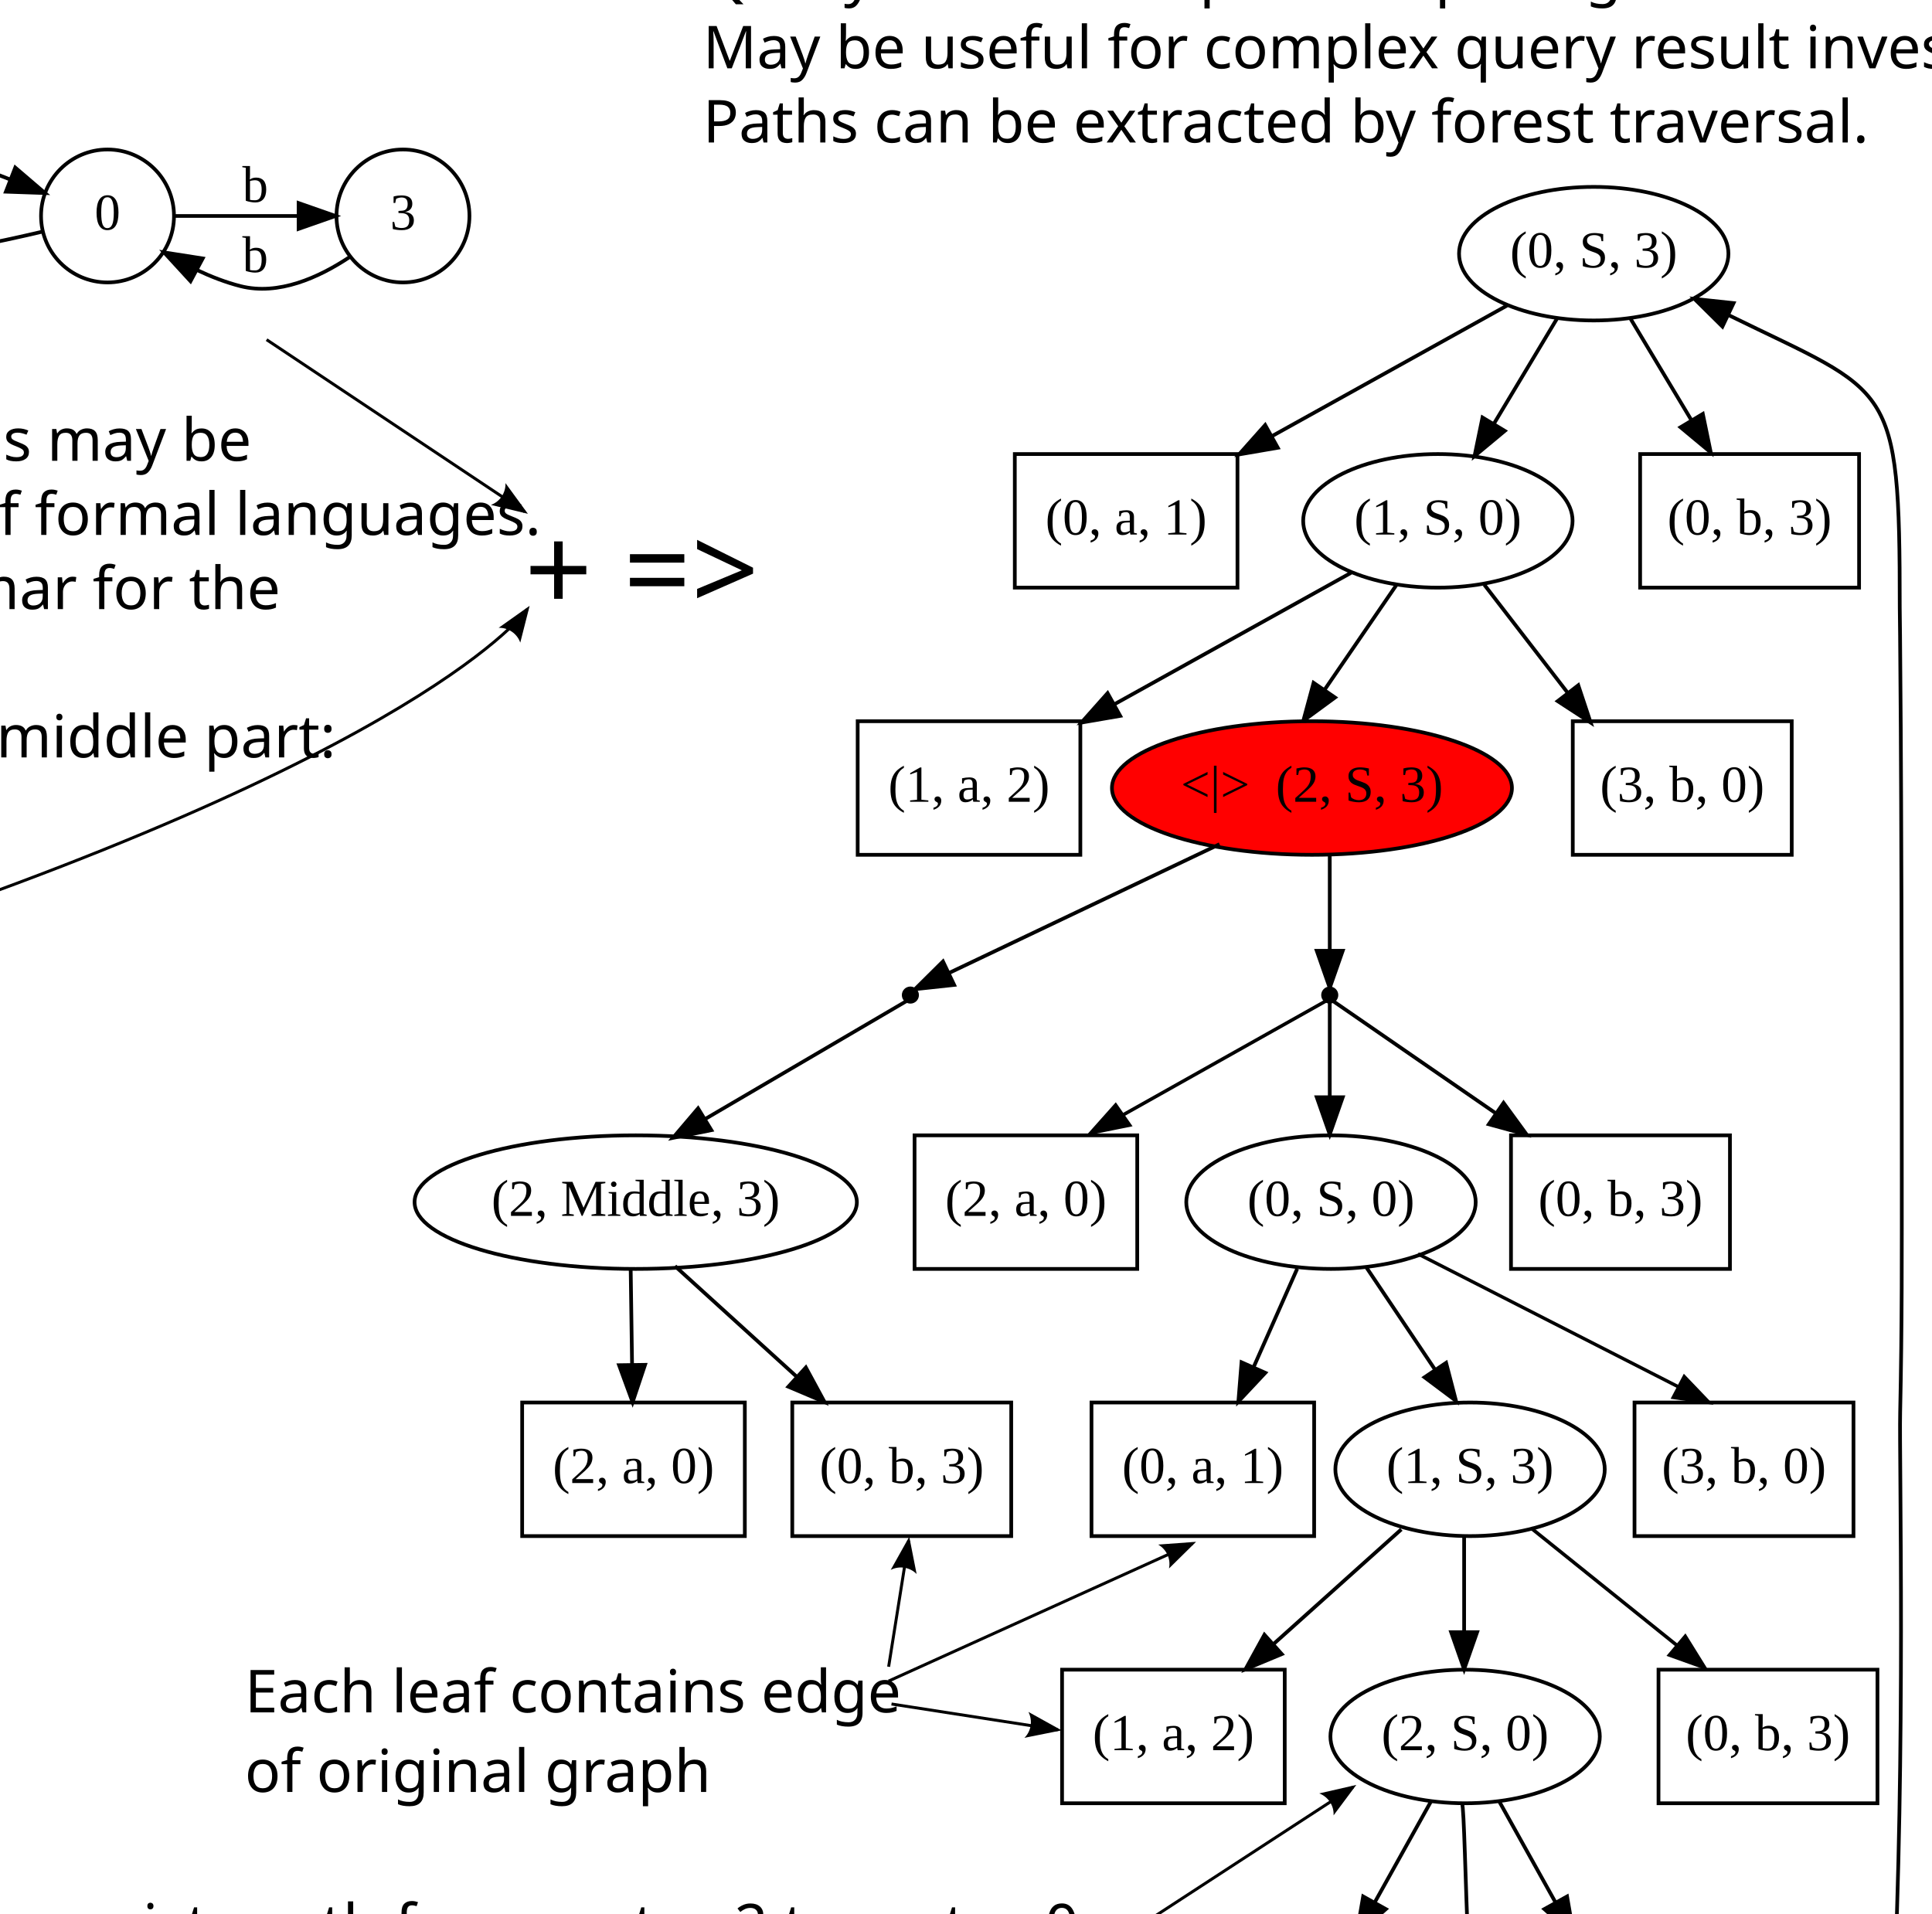
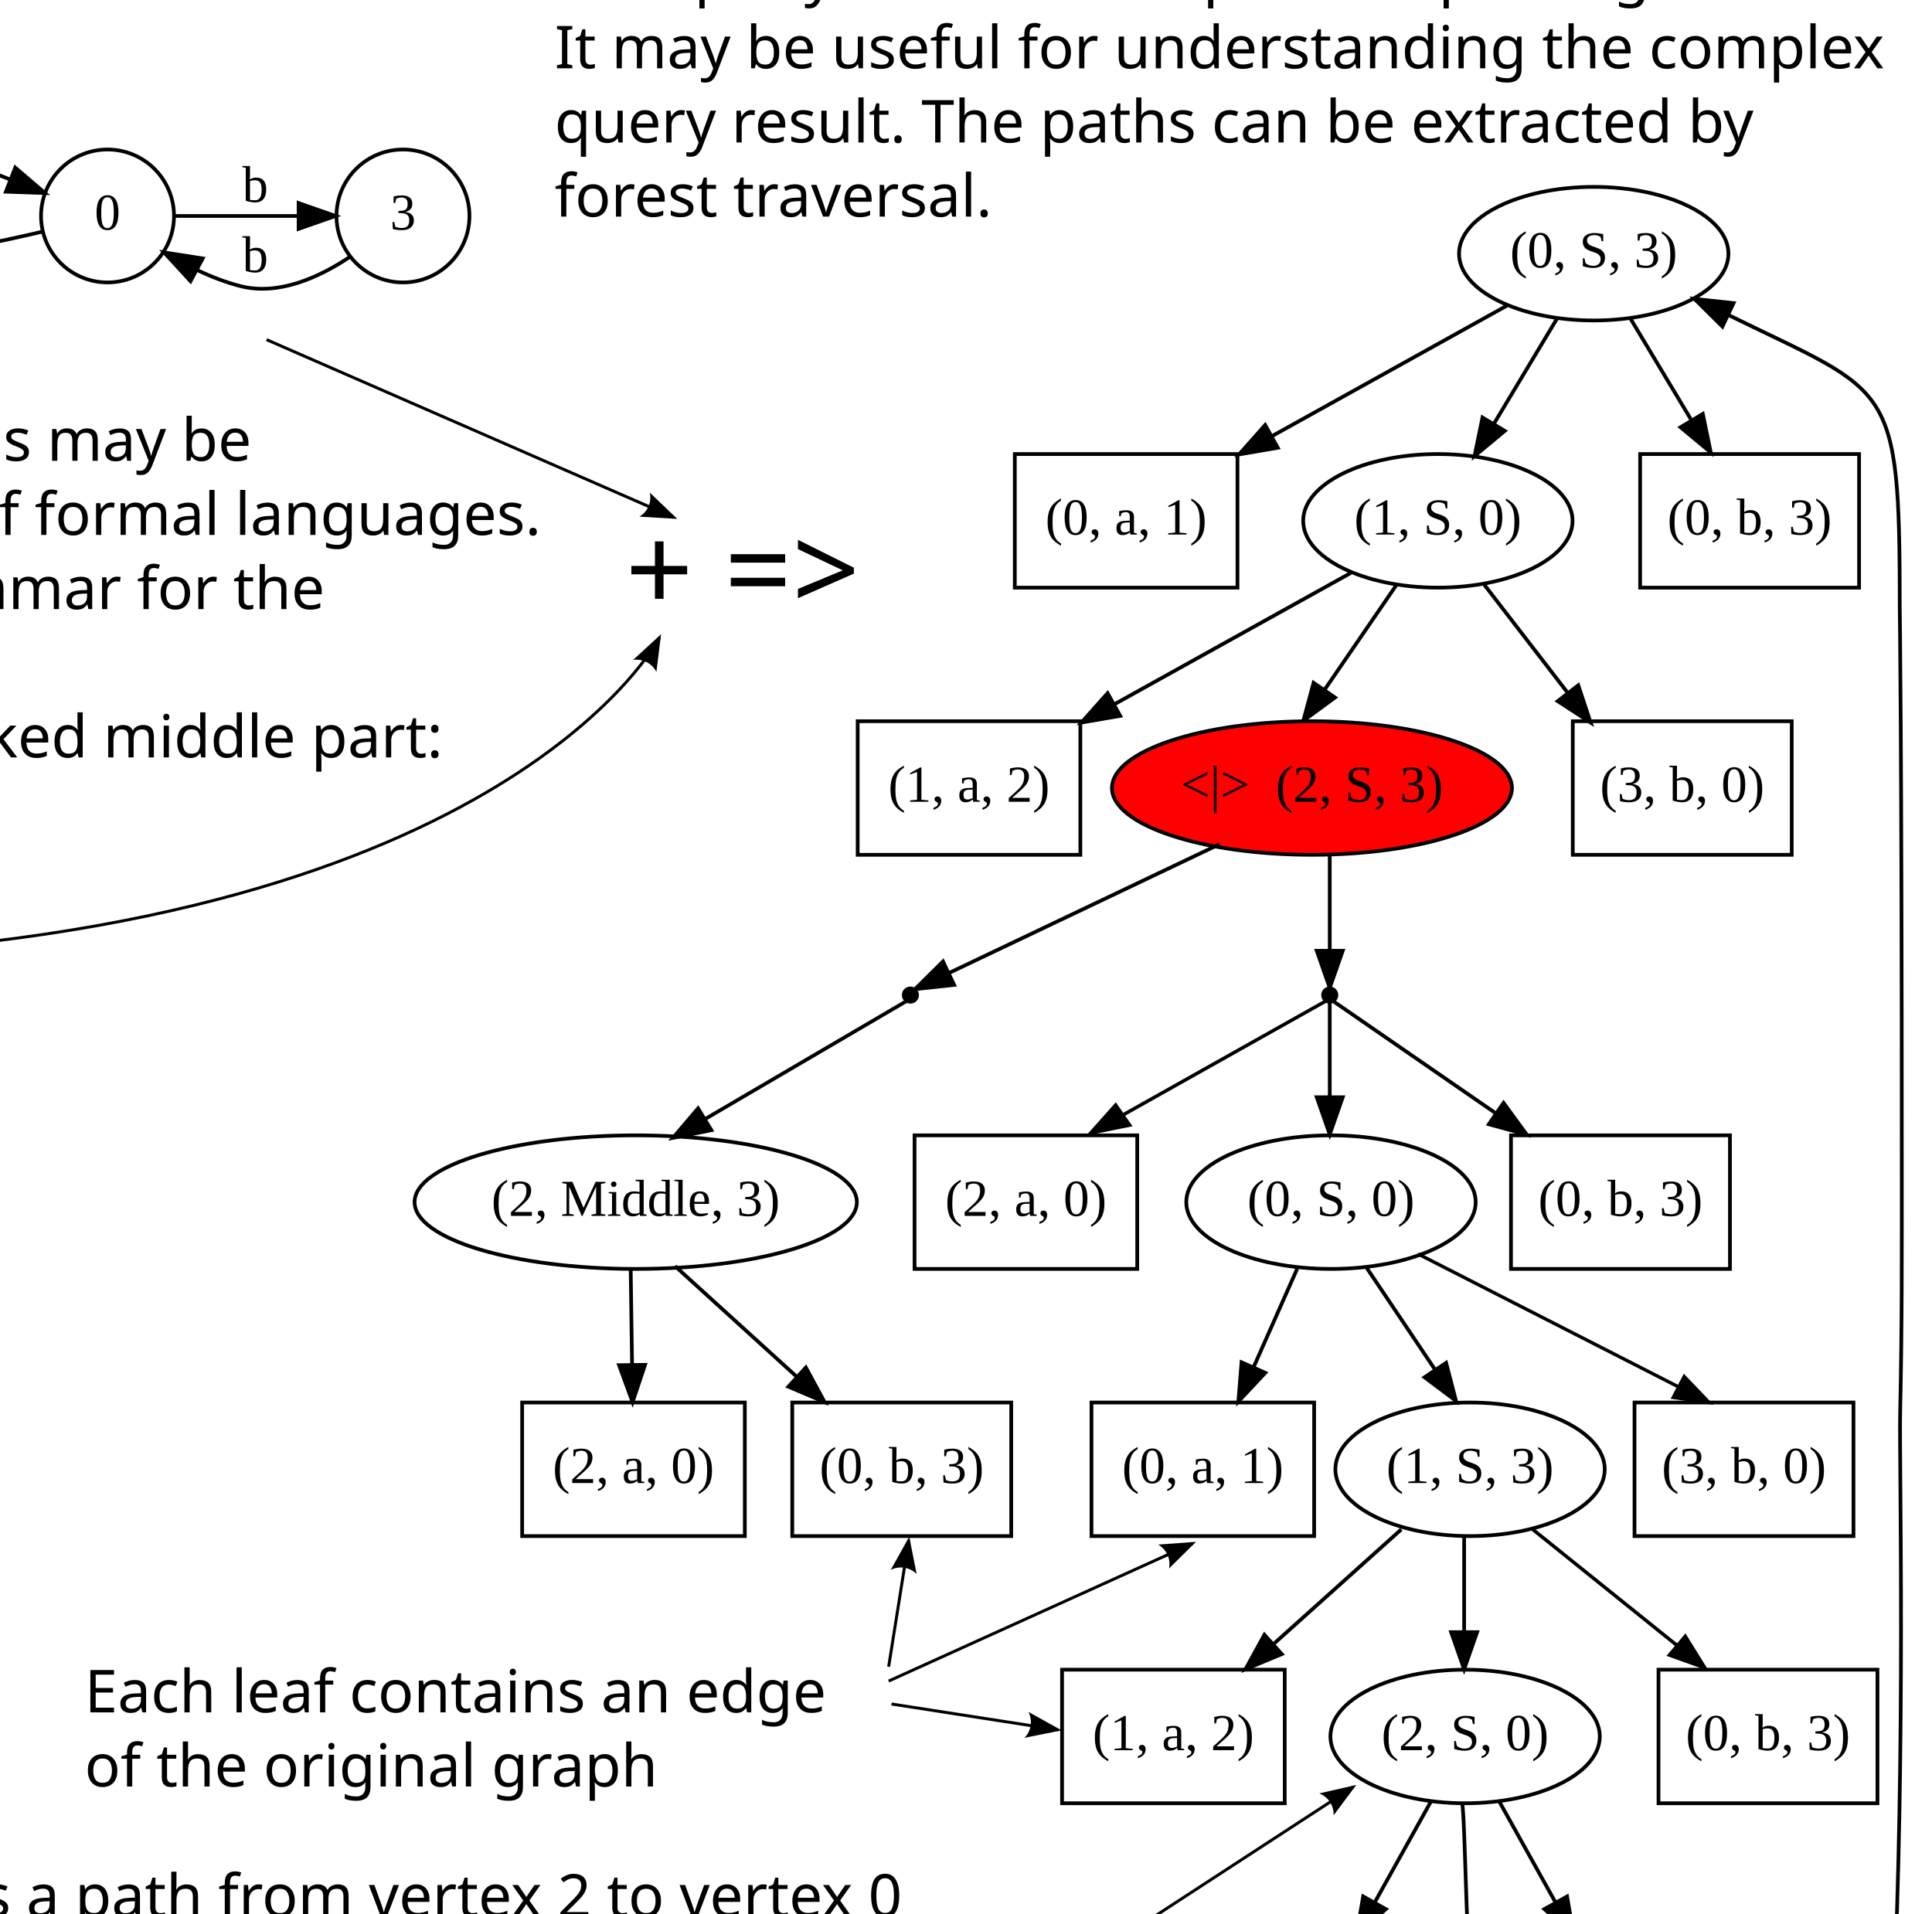
<svg xmlns="http://www.w3.org/2000/svg" width="521pt" height="516pt" viewBox="0.00 0.00 520.50 515.60" id="svg2" version="1.1">
  <defs id="defs329">
    <marker orient="auto" refY="0.0" refX="0.0" id="Arrow2Lend" style="overflow:visible;">
      <path id="path5865" style="fill-rule:evenodd;stroke-width:0.625;stroke-linejoin:round;" d="M 8.719,4.034 L -2.207,0.016 L 8.719,-4.002 C 6.973,-1.63 6.983,1.616 8.719,4.034 z " transform="scale(1.1) rotate(180) translate(1,0)" />
    </marker>
  </defs>
  <g id="graph0" class="graph" transform="scale(1 1) rotate(0) translate(4 511.6)">
    <g id="node1" class="node" transform="translate(127.9008,46.36404)">
-       <ellipse cx="297.5" cy="-489.6" rx="36.294" ry="18" id="ellipse12" d="m 333.794,-489.6 c 0,9.941 -16.249,18 -36.294,18 -20.045,0 -36.294,-8.059 -36.294,-18 0,-9.941 16.249,-18 36.294,-18 20.045,0 36.294,8.059 36.294,18 z" style="fill:none;stroke:#000000" />
+       <ellipse cx="297.5" cy="-489.6" rx="36.294" ry="18" id="ellipse12" style="fill:none;stroke:#000000" />
      <text x="297.5" y="-485.9" font-size="14.00" id="text14" style="font-size:14px;text-anchor:middle">(0, S, 3)</text>
    </g>
    <g id="node2" class="node" transform="translate(127.9008,46.36404)">
      <polygon points="141.5,-435.6 141.5,-399.6 201.5,-399.6 201.5,-435.6 201.5,-435.6 " id="polygon19" style="fill:none;stroke:#000000" />
      <text x="171.5" y="-413.9" font-size="14.00" id="text21" style="font-size:14px;text-anchor:middle">(0, a, 1)</text>
    </g>
    <g id="edge1" class="edge" transform="translate(127.9008,46.36404)">
      <path d="m 274.096,-475.598 c -17.731,9.851 -42.498,23.61 -63.255,35.142" id="path26" style="fill:none;stroke:#000000" />
      <polygon points="208.966,-443.419 212.366,-437.299 212.366,-437.299 201.925,-435.503 " id="polygon28" style="fill:#000000;stroke:#000000" />
    </g>
    <g id="node3" class="node" transform="translate(127.9008,46.36404)">
-       <ellipse cx="255.5" cy="-417.6" rx="36.294" ry="18" id="ellipse33" d="m 291.794,-417.6 c 0,9.941 -16.249,18 -36.294,18 -20.045,0 -36.294,-8.059 -36.294,-18 0,-9.941 16.249,-18 36.294,-18 20.045,0 36.294,8.059 36.294,18 z" style="fill:none;stroke:#000000" />
+       <ellipse cx="255.5" cy="-417.6" rx="36.294" ry="18" id="ellipse33" style="fill:none;stroke:#000000" />
      <text x="255.5" y="-413.9" font-size="14.00" id="text35" style="font-size:14px;text-anchor:middle">(1, S, 0)</text>
    </g>
    <g id="edge2" class="edge" transform="translate(127.9008,46.36404)">
      <path d="m 287.547,-472.011 c -5.074,8.456 -11.35,18.917 -17,28.333" id="path40" style="fill:none;stroke:#000000" />
      <polygon points="267.526,-445.446 273.528,-441.844 273.528,-441.844 265.382,-435.07 " id="polygon42" style="fill:#000000;stroke:#000000" />
    </g>
    <g id="node4" class="node" transform="translate(127.9008,46.36404)">
      <polygon points="310,-435.6 310,-399.6 369,-399.6 369,-435.6 369,-435.6 " id="polygon47" style="fill:none;stroke:#000000" />
      <text x="339.5" y="-413.9" font-size="14.00" id="text49" style="font-size:14px;text-anchor:middle">(0, b, 3)</text>
    </g>
    <g id="edge3" class="edge" transform="translate(127.9008,46.36404)">
      <path d="m 307.453,-472.011 c 4.876,8.126 10.863,18.104 16.336,27.227" id="path54" style="fill:none;stroke:#000000" />
      <polygon points="320.886,-442.821 326.888,-446.422 326.888,-446.422 329.032,-436.047 " id="polygon56" style="fill:#000000;stroke:#000000" />
    </g>
    <g id="node13" class="node" transform="translate(319.752,46.36404)">
      <polygon points="100,-327.6 159,-327.6 159,-363.6 159,-363.6 100,-363.6 " id="polygon61" style="fill:none;stroke:#000000" />
      <text x="129.5" y="-341.9" font-size="14.00" id="text63" style="font-size:14px;text-anchor:middle">(3, b, 0)</text>
    </g>
    <g id="edge9" class="edge" transform="translate(127.9008,46.36404)">
      <path d="m 232.096,-403.598 c -17.855,9.92 -42.844,23.803 -63.69,35.384" id="path68" style="fill:none;stroke:#000000" />
      <polygon points="166.502,-371.161 169.901,-365.041 169.901,-365.041 159.46,-363.244 " id="polygon70" style="fill:#000000;stroke:#000000" />
    </g>
    <g id="node14" class="node" transform="translate(49.56157,46.36404)">
      <polygon points="237.5,-327.6 237.5,-363.6 237.5,-363.6 177.5,-363.6 177.5,-327.6 " id="polygon75" style="fill:none;stroke:#000000" />
      <text x="207.5" y="-341.9" font-size="14.00" id="text77" style="font-size:14px;text-anchor:middle">(1, a, 2)</text>
    </g>
    <g id="edge7" class="edge" transform="translate(127.9008,46.36404)">
      <path d="m 244.367,-400.365 c -5.767,8.411 -12.942,18.875 -19.425,28.329" id="path82" style="fill:none;stroke:#000000" />
      <polygon points="222.011,-373.951 227.784,-369.992 227.784,-369.992 219.242,-363.724 " id="polygon84" style="fill:#000000;stroke:#000000" />
    </g>
    <g id="node15" class="node" transform="translate(39.96899,46.36404)">
-       <ellipse cx="309.5" cy="-345.6" rx="53.89" ry="18" id="ellipse89" style="fill:#ff0000;stroke:#000000" d="m 363.39,-345.6 c 0,9.941 -24.128,18 -53.891,18 -29.763,0 -53.891,-8.059 -53.891,-18 0,-9.941 24.128,-18 53.891,-18 29.763,0 53.891,8.059 53.891,18 z" />
+       <ellipse cx="309.5" cy="-345.6" rx="53.89" ry="18" id="ellipse89" style="fill:#ff0000;stroke:#000000" />
      <text x="309.5" y="-341.9" font-size="14.00" id="text91" style="font-size:14px;text-anchor:middle">&lt;|&gt;  (2, S, 3)</text>
    </g>
    <g id="edge8" class="edge" transform="translate(127.9008,46.36404)">
      <path d="m 268.024,-400.365 c 6.651,8.622 14.966,19.4 22.401,29.038" id="path96" style="fill:none;stroke:#000000" />
      <polygon points="287.789,-369.013 293.332,-373.289 293.332,-373.289 296.669,-363.233 " id="polygon98" style="fill:#000000;stroke:#000000" />
    </g>
    <g id="node5" class="node" transform="translate(131.0983,46.36404)">
-       <ellipse cx="223.5" cy="-234" rx="38.993" ry="18" id="ellipse103" style="fill:none;stroke:#000000" d="m 262.493,-234 c 0,9.941 -17.458,18 -38.993,18 -21.535,0 -38.993,-8.059 -38.993,-18 0,-9.941 17.458,-18 38.993,-18 21.535,0 38.993,8.059 38.993,18 z" />
+       <ellipse cx="223.5" cy="-234" rx="38.993" ry="18" id="ellipse103" style="fill:none;stroke:#000000" />
      <text x="223.5" y="-230.3" font-size="14.00" id="text105" style="font-size:14px;text-anchor:middle">(0, S, 0)</text>
    </g>
    <g id="node6" class="node" transform="translate(273.3879,46.36404)">
      <polygon points="222,-180 163,-180 163,-144 222,-144 222,-180 " id="polygon110" style="fill:none;stroke:#000000" />
      <text x="192.5" y="-158.3" font-size="14.00" id="text112" style="font-size:14px;text-anchor:middle">(3, b, 0)</text>
    </g>
    <g id="edge4" class="edge" transform="translate(129.4995,46.36404)">
      <path d="m 215.996,-216.055 c -3.527,7.964 -7.814,17.644 -11.756,26.545" id="path117" style="fill:none;stroke:#000000" />
      <polygon points="207.4,-188.002 207.4,-188.002 200.15,-180.275 201,-190.836 " id="polygon119" style="fill:#000000;stroke:#000000" />
    </g>
    <g id="node10" class="node" transform="translate(49.56155,46.36404)">
      <polygon points="300.5,-144 300.5,-180 300.5,-180 240.5,-180 240.5,-144 " id="polygon124" style="fill:none;stroke:#000000" />
      <text x="270.5" y="-158.3" font-size="14.00" id="text126" style="font-size:14px;text-anchor:middle">(0, a, 1)</text>
    </g>
    <g id="edge5" class="edge" transform="translate(129.4995,46.36404)">
      <path d="m 234.638,-216.411 c 5.513,8.211 12.295,18.312 18.472,27.511" id="path131" style="fill:none;stroke:#000000" />
      <polygon points="256.117,-190.7 256.117,-190.7 258.786,-180.447 250.306,-186.798 " id="polygon133" style="fill:#000000;stroke:#000000" />
    </g>
    <g id="node11" class="node" transform="translate(33.57395,46.36404)">
-       <ellipse cx="358.5" cy="-162" rx="36.294" ry="18" id="ellipse138" style="fill:none;stroke:#000000" d="m 394.794,-162 c 0,9.941 -16.249,18 -36.294,18 -20.045,0 -36.294,-8.059 -36.294,-18 0,-9.941 16.249,-18 36.294,-18 20.045,0 36.294,8.059 36.294,18 z" />
+       <ellipse cx="358.5" cy="-162" rx="36.294" ry="18" id="ellipse138" style="fill:none;stroke:#000000" />
      <text x="358.5" y="-158.3" font-size="14.00" id="text140" style="font-size:14px;text-anchor:middle">(1, S, 3)</text>
    </g>
    <g id="edge6" class="edge" transform="matrix(0.9178544,0,0,0.9035454,149.8779,25.09598)">
      <path d="m 248.576,-219.998 c 21.541,11.17 52.776,27.366 76.45,39.641" id="path145" style="fill:none;stroke:#000000" />
      <polygon points="326.747,-183.407 334.013,-175.697 323.525,-177.193 326.747,-183.407 " id="polygon147" style="fill:#000000;stroke:#000000" />
    </g>
    <g id="node7" class="node" transform="translate(191.8512,46.36404)">
      <polygon points="251,-72 310,-72 310,-108 310,-108 251,-108 " id="polygon152" style="fill:none;stroke:#000000" />
      <text x="280.5" y="-86.3" font-size="14.00" id="text154" style="font-size:14px;text-anchor:middle">(0, b, 3)</text>
    </g>
    <g id="node8" class="node" transform="translate(123.1045,46.36404)">
      <polygon points="280,-252 280,-216 339,-216 339,-252 339,-252 " id="polygon159" style="fill:none;stroke:#000000" />
      <text x="309.5" y="-230.3" font-size="14.00" id="text161" style="font-size:14px;text-anchor:middle">(0, b, 3)</text>
    </g>
    <g id="node9" class="node" transform="translate(209.4375,46.36404)">
      <polygon points="0,-144 59,-144 59,-180 59,-180 0,-180 " id="polygon166" style="fill:none;stroke:#000000" />
      <text x="29.5" y="-158.3" font-size="14.00" id="text168" style="font-size:14px;text-anchor:middle">(0, b, 3)</text>
    </g>
    <g id="edge12" class="edge" transform="translate(31.97518,46.36404)">
      <path d="m 341.575,-145.811 c -10.047,9.017 -23.01,20.65 -34.406,30.878" id="path173" style="fill:none;stroke:#000000" />
      <polygon points="304.689,-117.411 309.364,-112.201 309.364,-112.201 299.584,-108.127 " id="polygon175" style="fill:#000000;stroke:#000000" />
    </g>
    <g id="node16" class="node" transform="translate(-46.36404,46.36404)">
      <polygon points="388.5,-108 328.5,-108 328.5,-72 388.5,-72 388.5,-108 " id="polygon180" style="fill:none;stroke:#000000" />
      <text x="358.5" y="-86.3" font-size="14.00" id="text182" style="font-size:14px;text-anchor:middle">(1, a, 2)</text>
    </g>
    <g id="edge10" class="edge" transform="translate(31.97518,46.36404)">
      <path d="m 358.5,-143.697 c 0,7.714 0,16.985 0,25.585" id="path187" style="fill:none;stroke:#000000" />
      <polygon points="355,-118.104 362,-118.104 362,-118.104 358.5,-108.104 " id="polygon189" style="fill:#000000;stroke:#000000" />
    </g>
    <g id="node17" class="node" transform="translate(-52.75908,46.36404)">
-       <ellipse cx="443.5" cy="-90" rx="36.294" ry="18" id="ellipse194" style="fill:none;stroke:#000000" d="m 479.794,-90 c 0,9.941 -16.249,18 -36.294,18 -20.045,0 -36.294,-8.059 -36.294,-18 0,-9.941 16.249,-18 36.294,-18 20.045,0 36.294,8.059 36.294,18 z" />
+       <ellipse cx="443.5" cy="-90" rx="36.294" ry="18" id="ellipse194" style="fill:none;stroke:#000000" />
      <text x="443.5" y="-86.3" font-size="14.00" id="text196" style="font-size:14px;text-anchor:middle">(2, S, 0)</text>
    </g>
    <g id="edge11" class="edge" transform="matrix(0.9562823,0,0,0.9339253,48.41415,36.67386)">
      <path d="m 376.526,-146.155 c 11.946,9.838 27.804,22.898 41.091,33.84" id="path201" style="fill:none;stroke:#000000" />
      <polygon points="420.005,-114.883 420.005,-114.883 425.5,-105.824 415.555,-109.479 " id="polygon203" style="fill:#000000;stroke:#000000" />
    </g>
    <g id="node12" class="node" transform="translate(27.17889,46.36404)">
      <polygon points="434,-36 434,-36 375,-36 375,0 434,0 " id="polygon208" style="fill:none;stroke:#000000" />
      <text x="404.5" y="-14.3" font-size="14.00" id="text210" style="font-size:14px;text-anchor:middle">(3, b, 0)</text>
    </g>
    <g id="node18" class="node" transform="translate(44.76526,46.36404)">
-       <ellipse cx="196.5" cy="-289.8" rx="1.8" ry="1.8" id="ellipse215" style="fill:#000000;stroke:#000000" d="m 198.3,-289.8 c 0,0.994 -0.806,1.8 -1.8,1.8 -0.994,0 -1.8,-0.806 -1.8,-1.8 0,-0.994 0.806,-1.8 1.8,-1.8 0.994,0 1.8,0.806 1.8,1.8 z" />
+       <ellipse cx="196.5" cy="-289.8" rx="1.8" ry="1.8" id="ellipse215" style="fill:#000000;stroke:#000000" />
    </g>
    <g id="edge13" class="edge" transform="translate(44.76526,46.36404)">
      <path d="m 279.811,-330.465 c -23.942,11.399 -56.244,26.778 -72.707,34.616" id="path220" style="fill:none;stroke:#000000" />
      <polygon points="205.284,-298.858 208.293,-292.538 208.293,-292.538 197.759,-291.4 " id="polygon222" style="fill:#000000;stroke:#000000" />
    </g>
    <g id="node19" class="node" transform="translate(44.76526,46.36404)">
-       <ellipse cx="309.5" cy="-289.8" rx="1.8" ry="1.8" id="ellipse227" style="fill:#000000;stroke:#000000" d="m 311.3,-289.8 c 0,0.994 -0.806,1.8 -1.8,1.8 -0.994,0 -1.8,-0.806 -1.8,-1.8 0,-0.994 0.806,-1.8 1.8,-1.8 0.994,0 1.8,0.806 1.8,1.8 z" />
+       <ellipse cx="309.5" cy="-289.8" rx="1.8" ry="1.8" id="ellipse227" style="fill:#000000;stroke:#000000" />
    </g>
    <g id="edge14" class="edge" transform="translate(44.76526,46.36404)">
      <path d="m 309.5,-327.577 c 0,8.404 0,18.302 0,25.711" id="path232" style="fill:none;stroke:#000000" />
      <polygon points="306,-301.734 313,-301.734 313,-301.734 309.5,-291.734 " id="polygon234" style="fill:#000000;stroke:#000000" />
    </g>
    <g id="edge23" class="edge" transform="translate(127.9008,46.36404)">
      <path d="m 262.015,-72 c 1.105,2.706 1.334,77.902 6.486,77.949 34.831,0.319 108.117,8.72 109.666,-22.707 3.417,-69.312 1.625,-147.77 1.9,-160.55 0.518,-24.057 0.436,-42.596 0.436,-67.163 0,-113.6 -0.546,-149.648 -0.546,-149.648 0,-61.704 -2.27,-57.418 -46.09,-78.914" id="path239" style="fill:none;stroke:#000000" />
      <polygon points="335.18,-476.283 332.177,-469.96 332.177,-469.96 324.645,-477.411 " id="polygon241" style="fill:#000000;stroke:#000000" />
    </g>
    <g id="edge19" class="edge" transform="translate(-52.75909,46.36404)">
      <path d="m 434.258,-72.411 c -4.528,8.126 -10.087,18.104 -15.17,27.227" id="path246" style="fill:none;stroke:#000000" />
      <polygon points="422.145,-43.479 422.145,-43.479 414.22,-36.447 416.03,-46.886 " id="polygon248" style="fill:#000000;stroke:#000000" />
    </g>
    <g id="node23" class="node" transform="translate(-132.6971,46.36404)">
      <polygon points="452.5,-36 452.5,0 512.5,0 512.5,-36 512.5,-36 " id="polygon253" style="fill:none;stroke:#000000" />
      <text x="482.5" y="-14.3" font-size="14.00" id="text255" style="font-size:14px;text-anchor:middle">(2, a, 0)</text>
    </g>
    <g id="edge22" class="edge" transform="translate(-52.75909,46.36404)">
      <path d="m 452.742,-72.411 c 4.528,8.126 10.087,18.104 15.17,27.227" id="path260" style="fill:none;stroke:#000000" />
      <polygon points="470.97,-46.886 470.97,-46.886 472.78,-36.447 464.855,-43.479 " id="polygon262" style="fill:#000000;stroke:#000000" />
    </g>
    <g id="node20" class="node" transform="translate(60.75286,46.36404)">
-       <ellipse cx="106.5" cy="-234" rx="59.59" ry="18" id="ellipse267" style="fill:none;stroke:#000000" d="m 166.09,-234 c 0,9.941 -26.679,18 -59.59,18 -32.911,0 -59.59,-8.059 -59.59,-18 0,-9.941 26.679,-18 59.59,-18 32.911,0 59.59,8.059 59.59,18 z" />
+       <ellipse cx="106.5" cy="-234" rx="59.59" ry="18" id="ellipse267" style="fill:none;stroke:#000000" />
      <text x="106.5" y="-230.3" font-size="14.00" id="text269" style="font-size:14px;text-anchor:middle">(2, Middle, 3)</text>
    </g>
    <g id="edge15" class="edge" transform="matrix(1,0,0,0.9800165,44.76526,40.59486)">
      <path d="m 195.489,-288.196 c -5.421,3.241 -31.651,18.921 -54.241,32.425" id="path274" style="fill:none;stroke:#000000" />
      <polygon points="142.881,-252.67 142.881,-252.67 132.502,-250.543 139.289,-258.678 " id="polygon276" style="fill:#000000;stroke:#000000" />
    </g>
    <g id="edge18" class="edge" transform="matrix(1.010655,0,0,0.9073628,41.47264,19.61975)">
      <path d="m 308.534,-288.196 c -5.376,3.363 -32.165,20.122 -54.258,33.943" id="path281" style="fill:none;stroke:#000000" />
      <polygon points="256.121,-251.279 245.787,-248.942 252.408,-257.213 256.121,-251.279 " id="polygon283" style="fill:#000000;stroke:#000000" />
    </g>
    <g id="edge17" class="edge" transform="translate(44.76526,46.36404)">
      <path d="m 309.5,-287.866 c 0,3.226 0,14.32 0,25.518" id="path288" style="fill:none;stroke:#000000" />
      <polygon points="306,-262.259 313,-262.259 313,-262.259 309.5,-252.259 " id="polygon290" style="fill:#000000;stroke:#000000" />
    </g>
    <g id="node21" class="node" transform="translate(-115.1107,46.36404)">
      <polygon points="417.5,-216 417.5,-252 417.5,-252 357.5,-252 357.5,-216 " id="polygon295" style="fill:none;stroke:#000000" />
      <text x="387.5" y="-230.3" font-size="14.00" id="text297" style="font-size:14px;text-anchor:middle">(2, a, 0)</text>
    </g>
    <g id="edge16" class="edge" transform="translate(44.76526,46.36404)">
      <path d="m 310.376,-288.196 c 4.441,3.064 24.996,17.241 43.768,30.189" id="path302" style="fill:none;stroke:#000000" />
      <polygon points="352.36,-254.986 356.334,-260.748 356.334,-260.748 362.579,-252.189 " id="polygon304" style="fill:#000000;stroke:#000000" />
    </g>
    <g id="edge21" class="edge" transform="matrix(-1,0,0,1,266.477,46.36404)">
      <path d="m 88.641,-216.765 c -9.724,8.84 -21.942,19.948 -32.745,29.768" id="path309" style="fill:none;stroke:#000000" />
      <polygon points="53.381,-189.44 58.09,-184.261 58.09,-184.261 48.336,-180.124 " id="polygon311" style="fill:#000000;stroke:#000000" />
    </g>
    <g id="node22" class="node" transform="translate(59.15411,46.36404)">
      <polygon points="137.5,-144 137.5,-180 137.5,-180 77.5,-180 77.5,-144 " id="polygon316" style="fill:none;stroke:#000000" />
      <text x="107.5" y="-158.3" font-size="14.00" id="text318" style="font-size:14px;text-anchor:middle">(2, a, 0)</text>
    </g>
    <g id="edge20" class="edge" transform="translate(59.1541,46.36404)">
      <path d="m 106.747,-215.697 c 0.11,7.714 0.243,16.985 0.366,25.585" id="path323" style="fill:none;stroke:#000000" />
      <polygon points="107.256,-180.104 103.613,-190.053 110.612,-190.153 110.612,-190.153 " id="polygon325" style="fill:#000000;stroke:#000000" />
    </g>
    <flowRoot xml:space="preserve" id="flowRoot3259" style="font-size:40px;font-style:normal;font-weight:normal;line-height:125%;letter-spacing:0px;word-spacing:0px;fill:#000000;fill-opacity:1;stroke:none;font-family:Sans" transform="matrix(0.373752,0,0,0.3821427,7.186208,-428.3627)">
      <flowRegion id="flowRegion3261">
        <rect id="rect3263" width="263.652" height="151.706" x="-274.423" y="133.838" />
      </flowRegion>
      <flowPara id="flowPara3269" />
    </flowRoot>
-     <text xml:space="preserve" style="font-size:16.345px;font-style:normal;font-weight:normal;line-height:125%;letter-spacing:0px;word-spacing:0px;fill:#000000;fill-opacity:1;stroke:none;font-family:Sans" x="-151.285" y="-387.419" id="text3216">
+     <text xml:space="preserve" style="font-style:normal;font-weight:normal;font-size:16.345px;line-height:125%;font-family:Sans;letter-spacing:0px;word-spacing:0px;fill:#000000;fill-opacity:1;stroke:none" x="-151.285" y="-387.419" id="text3216">
      <tspan id="tspan3218" x="-151.285" y="-387.419" style="font-size:15.988px">Constraints on paths may be </tspan>
      <tspan x="-151.285" y="-367.435" style="font-size:15.988px" id="tspan7220">specified in terms of formal languages.</tspan>
-       <tspan x="-151.285" y="-347.45" style="font-size:15.988px" id="tspan7218">Context-free grammar for the </tspan>
+       <tspan x="-151.285" y="-347.45" style="font-size:15.988px" id="tspan7218">A context-free grammar for the </tspan>
      <tspan x="-151.285" y="-327.466" style="font-size:15.988px" id="tspan5652">"same generation" </tspan>
-       <tspan x="-151.285" y="-307.481" id="tspan3234" style="font-size:15.988px">query with marked middle part:</tspan>
+       <tspan x="-151.285" y="-307.481" id="tspan3234" style="font-size:15.988px">query with the marked middle part:</tspan>
      <tspan x="-151.285" y="-287.497" style="font-size:15.988px" id="tspan6832" />
-       <tspan x="-151.285" y="-267.464" id="tspan3241" style="font-size:15.988px;font-style:oblique;-inkscape-font-specification:Sans Oblique">S -&gt; a S b</tspan>
-       <tspan x="-151.285" y="-247.48" id="tspan3243" style="font-size:15.988px;font-style:oblique;-inkscape-font-specification:Sans Oblique">S -&gt; Middle</tspan>
-       <tspan x="-151.285" y="-227.495" id="tspan3245" style="font-size:15.988px;font-style:oblique;-inkscape-font-specification:Sans Oblique">Middle -&gt; a b</tspan>
-     </text>
-     <text xml:space="preserve" style="font-size:16.973px;font-style:normal;font-weight:normal;line-height:125%;letter-spacing:0px;word-spacing:0px;fill:#000000;fill-opacity:1;stroke:none;font-family:Sans" x="-151.574" y="-512.86" id="text3220">
-       <tspan id="tspan3222" x="-151.574" y="-512.86" style="font-size:15.988px">Graph-structured data</tspan>
-     </text>
-     <text xml:space="preserve" style="font-size:17.16px;font-style:normal;font-weight:normal;line-height:125%;letter-spacing:0px;word-spacing:0px;fill:#000000;fill-opacity:1;stroke:none;font-family:Sans" x="61.919" y="-50.131" id="text3224">
-       <tspan id="tspan3226" x="61.919" y="-50.131" style="font-size:15.988px">Each leaf contains edge </tspan>
-       <tspan x="61.919" y="-28.681" id="tspan3247" style="font-size:15.988px">of original graph</tspan>
-     </text>
-     <text xml:space="preserve" style="font-size:17.16px;font-style:normal;font-weight:normal;line-height:125%;letter-spacing:0px;word-spacing:0px;fill:#000000;fill-opacity:1;stroke:none;font-family:Sans" x="185.373" y="-513.173" id="text3249">
-       <tspan x="185.373" y="-513.173" id="tspan3257" style="font-size:15.988px">Query result: compressed pasing forest.</tspan>
-       <tspan x="185.373" y="-493.188" style="font-size:15.988px" id="tspan7214">May be useful for complex query result investigation.</tspan>
-       <tspan x="185.373" y="-473.204" id="tspan3259" style="font-size:15.988px">Paths can be extracted by forest traversal.</tspan>
-     </text>
-     <text xml:space="preserve" style="font-size:31.975px;font-style:normal;font-weight:normal;line-height:125%;letter-spacing:0px;word-spacing:0px;fill:#000000;fill-opacity:1;stroke:none;font-family:Sans" x="-29.987" y="12.949" id="text3261">
-       <tspan x="-29.987" y="12.949" id="tspan3271" style="font-size:15.988px;font-weight:normal;-inkscape-font-specification:Sans">There exists path from vertex 2 to vertex 0 </tspan>
-       <tspan x="-29.987" y="32.933" style="font-size:15.988px;font-weight:normal;-inkscape-font-specification:Sans" id="tspan3301">derived from nonterminal <tspan style="font-weight:bold" id="tspan7222">S</tspan>. If you want to </tspan>
-       <tspan x="-29.987" y="52.918" id="tspan3279" style="font-size:15.988px;font-weight:normal;-inkscape-font-specification:Sans">get this path, then you should traverse result</tspan>
-       <tspan x="-29.987" y="72.902" id="tspan3287" style="font-size:15.988px;font-weight:normal;-inkscape-font-specification:Sans">from this vertex. </tspan>
+       <tspan x="-151.285" y="-267.512" id="tspan3241" style="font-style:oblique;font-size:15.988px;-inkscape-font-specification:'Sans Oblique'">S -&gt; a S b</tspan>
+       <tspan x="-151.285" y="-247.528" id="tspan3243" style="font-style:oblique;font-size:15.988px;-inkscape-font-specification:'Sans Oblique'">S -&gt; Middle</tspan>
+       <tspan x="-151.285" y="-227.543" id="tspan3245" style="font-style:oblique;font-size:15.988px;-inkscape-font-specification:'Sans Oblique'">Middle -&gt; a b</tspan>
+     </text>
+     <text xml:space="preserve" style="font-style:normal;font-weight:normal;font-size:16.973px;line-height:125%;font-family:Sans;letter-spacing:0px;word-spacing:0px;fill:#000000;fill-opacity:1;stroke:none" x="-151.574" y="-512.86" id="text3220">
+       <tspan id="tspan3222" x="-151.574" y="-512.86" style="font-size:15.988px">Graph structured data:</tspan>
+     </text>
+     <text xml:space="preserve" style="font-style:normal;font-weight:normal;font-size:17.16px;line-height:125%;font-family:Sans;letter-spacing:0px;word-spacing:0px;fill:#000000;fill-opacity:1;stroke:none" x="18.753" y="-50.131" id="text3224">
+       <tspan id="tspan3226" x="18.753" y="-50.131" style="font-size:15.988px">Each leaf contains an edge </tspan>
+       <tspan x="18.753" y="-30.146" id="tspan3247" style="font-size:15.988px">of the original graph</tspan>
+     </text>
+     <text xml:space="preserve" style="font-style:normal;font-weight:normal;font-size:17.16px;line-height:125%;font-family:Sans;letter-spacing:0px;word-spacing:0px;fill:#000000;fill-opacity:1;stroke:none" x="145.404" y="-513.173" id="text3249">
+       <tspan x="145.404" y="-513.173" id="tspan3257" style="font-size:15.988px">The query result is compressed parsing forest.</tspan>
+       <tspan x="145.404" y="-493.188" style="font-size:15.988px" id="tspan7214">It may be useful for understanding the complex</tspan>
+       <tspan x="145.404" y="-473.204" id="tspan3259" style="font-size:15.988px">query result. The paths can be extracted by </tspan>
+       <tspan x="145.404" y="-453.219" style="font-size:15.988px" id="tspan6283">forest traversal.</tspan>
+     </text>
+     <text xml:space="preserve" style="font-style:normal;font-weight:normal;font-size:19.984px;line-height:125%;font-family:Sans;letter-spacing:0px;word-spacing:0px;fill:#000000;fill-opacity:1;stroke:none" x="-90.74" y="4.955" id="text3261">
+       <tspan x="-90.74" y="4.955" id="tspan3271" style="font-weight:normal;font-size:15.988px;-inkscape-font-specification:Sans">There exists a path from vertex 2 to vertex 0 </tspan>
+       <tspan x="-90.74" y="24.94" style="font-weight:normal;font-size:15.988px;-inkscape-font-specification:Sans" id="tspan3301">derived from nonterminal <tspan style="font-weight:bold;font-size:15.988px" id="tspan7222">S</tspan>. If you want to </tspan>
+       <tspan x="-90.74" y="44.924" id="tspan3279" style="font-weight:normal;font-size:15.988px;-inkscape-font-specification:Sans">get this path, then you should traverse resulted </tspan>
+       <tspan x="-90.74" y="64.909" id="tspan3287" style="font-weight:normal;font-size:15.988px;-inkscape-font-specification:Sans">structure from this vertex. </tspan>
    </text>
    <g id="graph0-1" class="graph" transform="matrix(0.9951656,0,0,0.9951656,-94.26852,-433.1911)" style="fill-rule:evenodd">
      <g id="node1-0" class="node" style="fill-rule:evenodd" transform="translate(-56.22841,0)">
-         <ellipse style="fill:none;stroke:#000000" cx="18" cy="-20.306" rx="18" ry="18" id="ellipse12-4" d="m 36,-20.306 c 0,9.941 -8.059,18 -18,18 -9.941,0 -18,-8.059 -18,-18 0,-9.941 8.059,-18 18,-18 9.941,0 18,8.059 18,18 z" />
+         <ellipse style="fill:none;stroke:#000000" cx="18" cy="-20.306" rx="18" ry="18" id="ellipse12-4" />
        <text style="font-size:14px;text-anchor:middle;fill-rule:evenodd;font-family:'Times New Roman,serif'" x="18" y="-16.606" font-size="14.00" id="text14-8">1</text>
      </g>
      <g id="node2-8" class="node" style="fill-rule:evenodd" transform="translate(-56.22841,0)">
-         <ellipse style="fill:none;stroke:#000000" cx="97" cy="-50.306" rx="18" ry="18" id="ellipse19" d="m 115,-50.306 c 0,9.941 -8.059,18 -18,18 -9.941,0 -18,-8.059 -18,-18 0,-9.941 8.059,-18 18,-18 9.941,0 18,8.059 18,18 z" />
+         <ellipse style="fill:none;stroke:#000000" cx="97" cy="-50.306" rx="18" ry="18" id="ellipse19" />
        <text style="font-size:14px;text-anchor:middle;fill-rule:evenodd;font-family:'Times New Roman,serif'" x="97" y="-46.606" font-size="14.00" id="text21-4">2</text>
      </g>
      <g id="edge1-5" class="edge" style="fill-rule:evenodd" transform="translate(-56.22841,0)">
        <path style="fill:none;stroke:#000000" d="m 34.954,-26.522 c 10.324,-4.022 23.988,-9.346 35.771,-13.937" id="path26-1" />
        <polygon style="fill:#000000;fill-rule:evenodd;stroke:#000000" points="72.019,-37.206 69.478,-43.728 69.478,-43.728 80.066,-44.098 " id="polygon28-7" />
        <text style="font-size:14px;text-anchor:middle;fill-rule:evenodd;font-family:'Times New Roman,serif'" x="57.5" y="-39.106" font-size="14.00" id="text30">a</text>
      </g>
      <g id="node3-1" class="node" style="fill-rule:evenodd" transform="translate(-56.22841,0)">
-         <ellipse style="fill:none;stroke:#000000" cx="176" cy="-20.306" rx="18" ry="18" id="ellipse35" d="m 194,-20.306 c 0,9.941 -8.059,18 -18,18 -9.941,0 -18,-8.059 -18,-18 0,-9.941 8.059,-18 18,-18 9.941,0 18,8.059 18,18 z" />
+         <ellipse style="fill:none;stroke:#000000" cx="176" cy="-20.306" rx="18" ry="18" id="ellipse35" />
        <text style="font-size:14px;text-anchor:middle;fill-rule:evenodd;font-family:'Times New Roman,serif'" x="176" y="-16.606" font-size="14.00" id="text37">0</text>
      </g>
      <g id="edge2-1" class="edge" style="fill-rule:evenodd" transform="translate(-56.22841,0)">
        <path style="fill:none;stroke:#000000" d="m 113.954,-44.09 c 10.325,4.022 23.989,9.346 35.772,13.937" id="path42" />
        <polygon style="fill:#000000;fill-rule:evenodd;stroke:#000000" points="148.478,-26.883 151.019,-33.405 151.019,-33.405 159.066,-26.514 " id="polygon44" />
        <text style="font-size:14px;text-anchor:middle;fill-rule:evenodd;font-family:'Times New Roman,serif'" x="136.5" y="-39.106" font-size="14.00" id="text46">a</text>
      </g>
      <g id="edge3-5" class="edge" style="fill-rule:evenodd" transform="translate(-56.22841,0)">
        <path style="fill:none;stroke:#000000" d="m 158.323,-16.05 c -11.966,2.827 -28.523,6.278 -43.323,7.744 -15.922,1.577 -20.078,1.577 -36,0 C 68.016,-9.393 56.064,-11.575 45.739,-13.783" id="path51" />
        <polygon style="fill:#000000;fill-rule:evenodd;stroke:#000000" points="46.202,-17.267 44.664,-10.438 44.664,-10.438 35.677,-16.05 " id="polygon53" />
        <text style="font-size:14px;text-anchor:middle;fill-rule:evenodd;font-family:'Times New Roman,serif'" x="97" y="-12.106" font-size="14.00" id="text55">a</text>
      </g>
      <g id="node4-2" class="node" style="fill-rule:evenodd" transform="translate(-56.22841,0)">
-         <ellipse style="fill:none;stroke:#000000" cx="256" cy="-20.306" rx="18" ry="18" id="ellipse60" d="m 274,-20.306 c 0,9.941 -8.059,18 -18,18 -9.941,0 -18,-8.059 -18,-18 0,-9.941 8.059,-18 18,-18 9.941,0 18,8.059 18,18 z" />
+         <ellipse style="fill:none;stroke:#000000" cx="256" cy="-20.306" rx="18" ry="18" id="ellipse60" />
        <text style="font-size:14px;text-anchor:middle;fill-rule:evenodd;font-family:'Times New Roman,serif'" x="256" y="-16.606" font-size="14.00" id="text62">3</text>
      </g>
      <g id="edge4-7" class="edge" style="fill-rule:evenodd" transform="translate(-56.22841,0)">
        <path style="fill:none;stroke:#000000" d="m 194.311,-20.306 c 9.795,0 22.267,0 33.354,0" id="path67" />
        <polygon style="fill:#000000;fill-rule:evenodd;stroke:#000000" points="227.738,-16.806 227.738,-23.806 227.738,-23.806 237.738,-20.306 " id="polygon69" />
        <text style="font-size:14px;text-anchor:middle;fill-rule:evenodd;font-family:'Times New Roman,serif'" x="216" y="-24.106" font-size="14.00" id="text71">b</text>
      </g>
      <g id="edge5-6" class="edge" style="fill-rule:evenodd" transform="translate(-56.22841,0)">
        <path style="fill:none;stroke:#000000" d="M 241.477,-9.131 C 233.212,-3.635 222.284,1.306 212,-1.306 208.042,-2.311 204.047,-3.863 200.244,-5.657" id="path76" />
        <polygon style="fill:#000000;fill-rule:evenodd;stroke:#000000" points="201.779,-8.805 198.475,-2.634 198.475,-2.634 191.311,-10.44 " id="polygon78" />
        <text style="font-size:14px;text-anchor:middle;fill-rule:evenodd;font-family:'Times New Roman,serif'" x="216" y="-5.106" font-size="14.00" id="text80">b</text>
      </g>
    </g>
    <path style="fill:none;stroke:#000000;stroke-width:1px;stroke-linecap:butt;stroke-linejoin:miter;stroke-opacity:1;marker-end:url(#Arrow2Lend)" d="m 299.547,561.9 c 6.764,-42.516 6.764,-42.516 6.764,-42.516" id="path5654" transform="matrix(0.7993798,0,0,0.7993798,-4.048062,-511.6)" />
    <path style="fill:none;stroke:#000000;stroke-width:1px;stroke-linecap:butt;stroke-linejoin:miter;stroke-opacity:1;marker-end:url(#Arrow2Lend)" d="M 299.547,566.731 C 401.972,520.35 401.972,520.35 401.972,520.35" id="path5656" transform="matrix(0.7993798,0,0,0.7993798,-4.048062,-511.6)" />
    <path style="fill:none;stroke:#000000;stroke-width:1px;stroke-linecap:butt;stroke-linejoin:miter;stroke-opacity:1;marker-mid:none;marker-end:url(#Arrow2Lend)" d="m 300.513,574.462 c 56.044,8.697 56.044,8.697 56.044,8.697" id="path5658" transform="matrix(0.7993798,0,0,0.7993798,-4.048062,-511.6)" />
    <path style="fill:none;stroke:#000000;stroke-width:1px;stroke-linecap:butt;stroke-linejoin:miter;stroke-opacity:1;marker-end:url(#Arrow2Lend)" d="M 350.759,671.09 C 456.084,602.484 456.084,602.484 456.084,602.484" id="path6648" transform="matrix(0.7993798,0,0,0.7993798,-4.048062,-511.6)" />
-     <text xml:space="preserve" style="font-size:40px;font-style:normal;font-weight:normal;line-height:125%;letter-spacing:0px;word-spacing:0px;fill:#000000;fill-opacity:1;stroke:none;font-family:Sans" x="176.829" y="206.309" id="text6834" transform="matrix(0.7993798,0,0,0.7993798,-4.048062,-511.6)">
-       <tspan id="tspan6836" x="176.829" y="206.309">+ =&gt;</tspan>
-     </text>
-     <path style="fill:none;stroke:#000000;stroke-width:1px;stroke-linecap:butt;stroke-linejoin:miter;stroke-opacity:1;marker-end:url(#Arrow2Lend)" d="m 89.864,114.513 c 86.965,57.977 86.965,57.977 86.965,57.977" id="path6838" transform="matrix(0.7993798,0,0,0.7993798,-4.048062,-511.6)" />
-     <path style="fill:none;stroke:#000000;stroke-width:1px;stroke-linecap:butt;stroke-linejoin:miter;stroke-opacity:1;marker-end:url(#Arrow2Lend)" d="M -64.741,322.263 C 143.976,254.623 177.795,205.343 177.795,205.343" id="path7022" transform="matrix(0.7993798,0,0,0.7993798,-4.048062,-511.6)" />
+     <text xml:space="preserve" style="font-style:normal;font-weight:normal;font-size:31.975px;line-height:125%;font-family:Sans;letter-spacing:0px;word-spacing:0px;fill:#000000;fill-opacity:1;stroke:none" x="164.484" y="-346.681" id="text6834">
+       <tspan id="tspan6836" x="164.484" y="-346.681">+ =&gt;</tspan>
+     </text>
+     <path style="fill:none;stroke:#000000;stroke-width:1px;stroke-linecap:butt;stroke-linejoin:miter;stroke-opacity:1;marker-end:url(#Arrow2Lend)" d="M 89.864,114.513 227.076,174.422" id="path6838" transform="matrix(0.7993798,0,0,0.7993798,-4.048062,-511.6)" />
+     <path style="fill:none;stroke:#000000;stroke-width:1px;stroke-linecap:butt;stroke-linejoin:miter;stroke-opacity:1;marker-end:url(#Arrow2Lend)" d="M -64.741,322.263 C 171.998,312.6 222.244,215.006 222.244,215.006" id="path7022" transform="matrix(0.7993798,0,0,0.7993798,-4.048062,-511.6)" />
  </g>
</svg>
